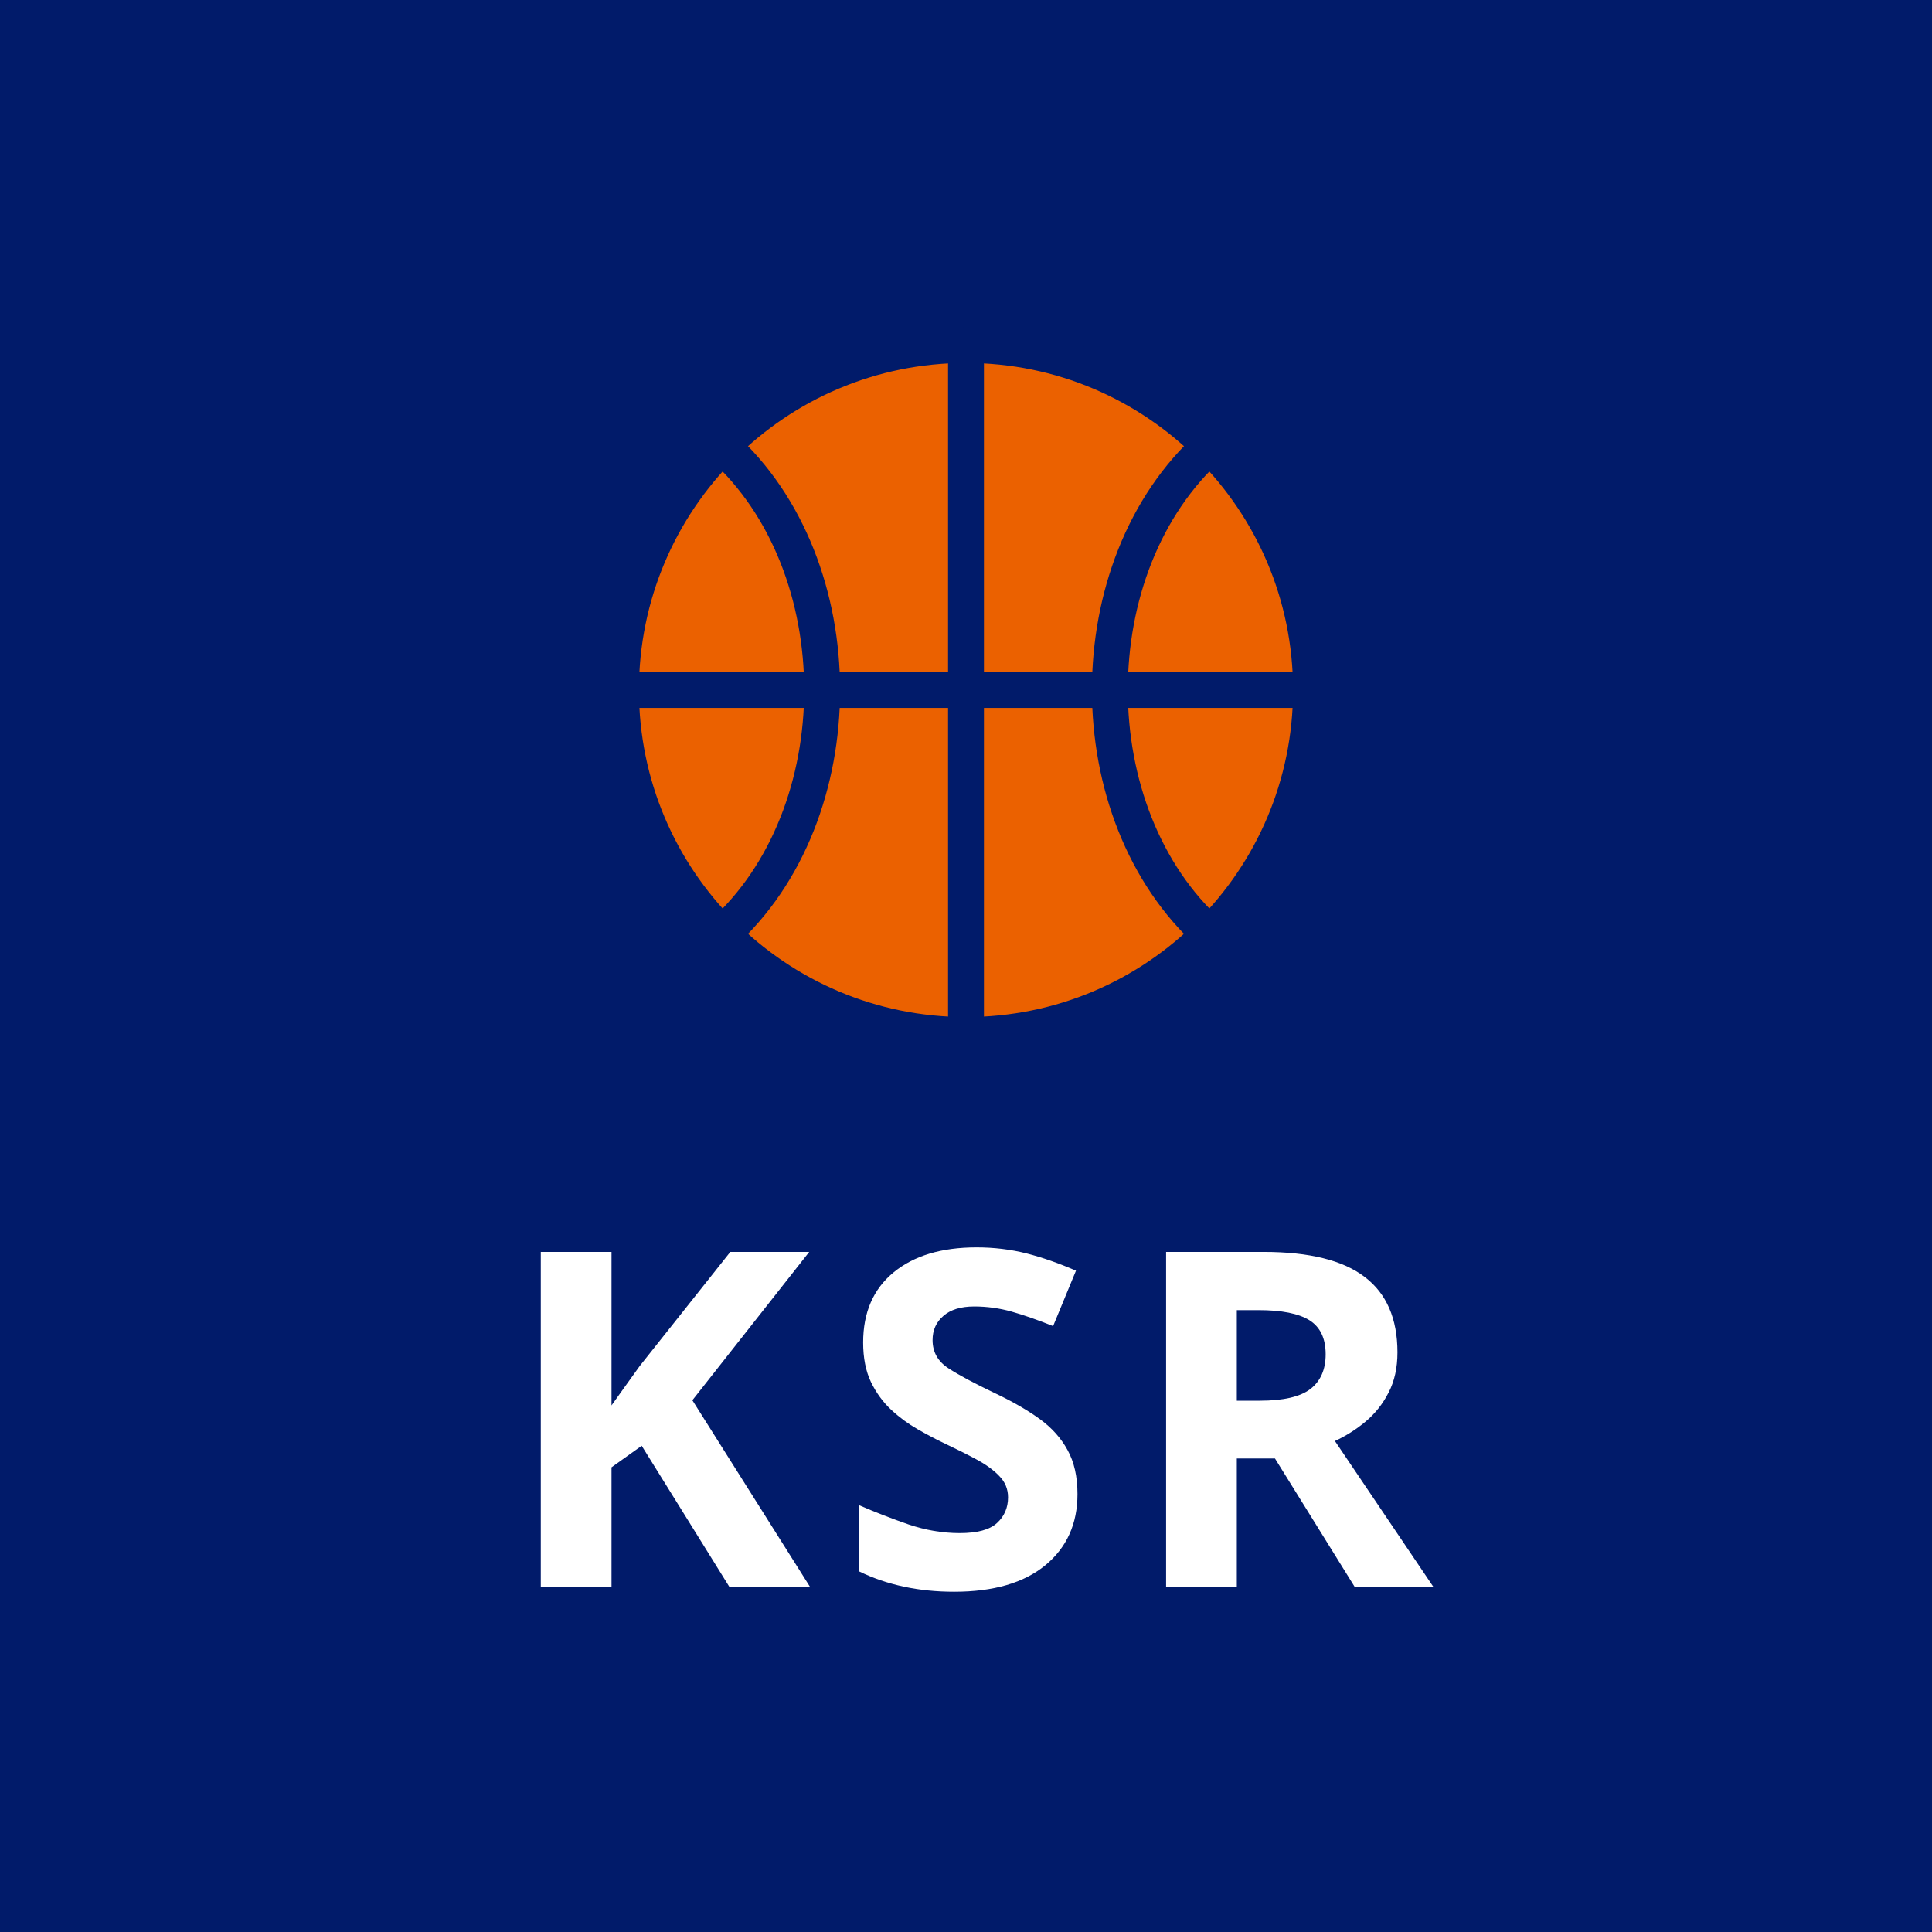
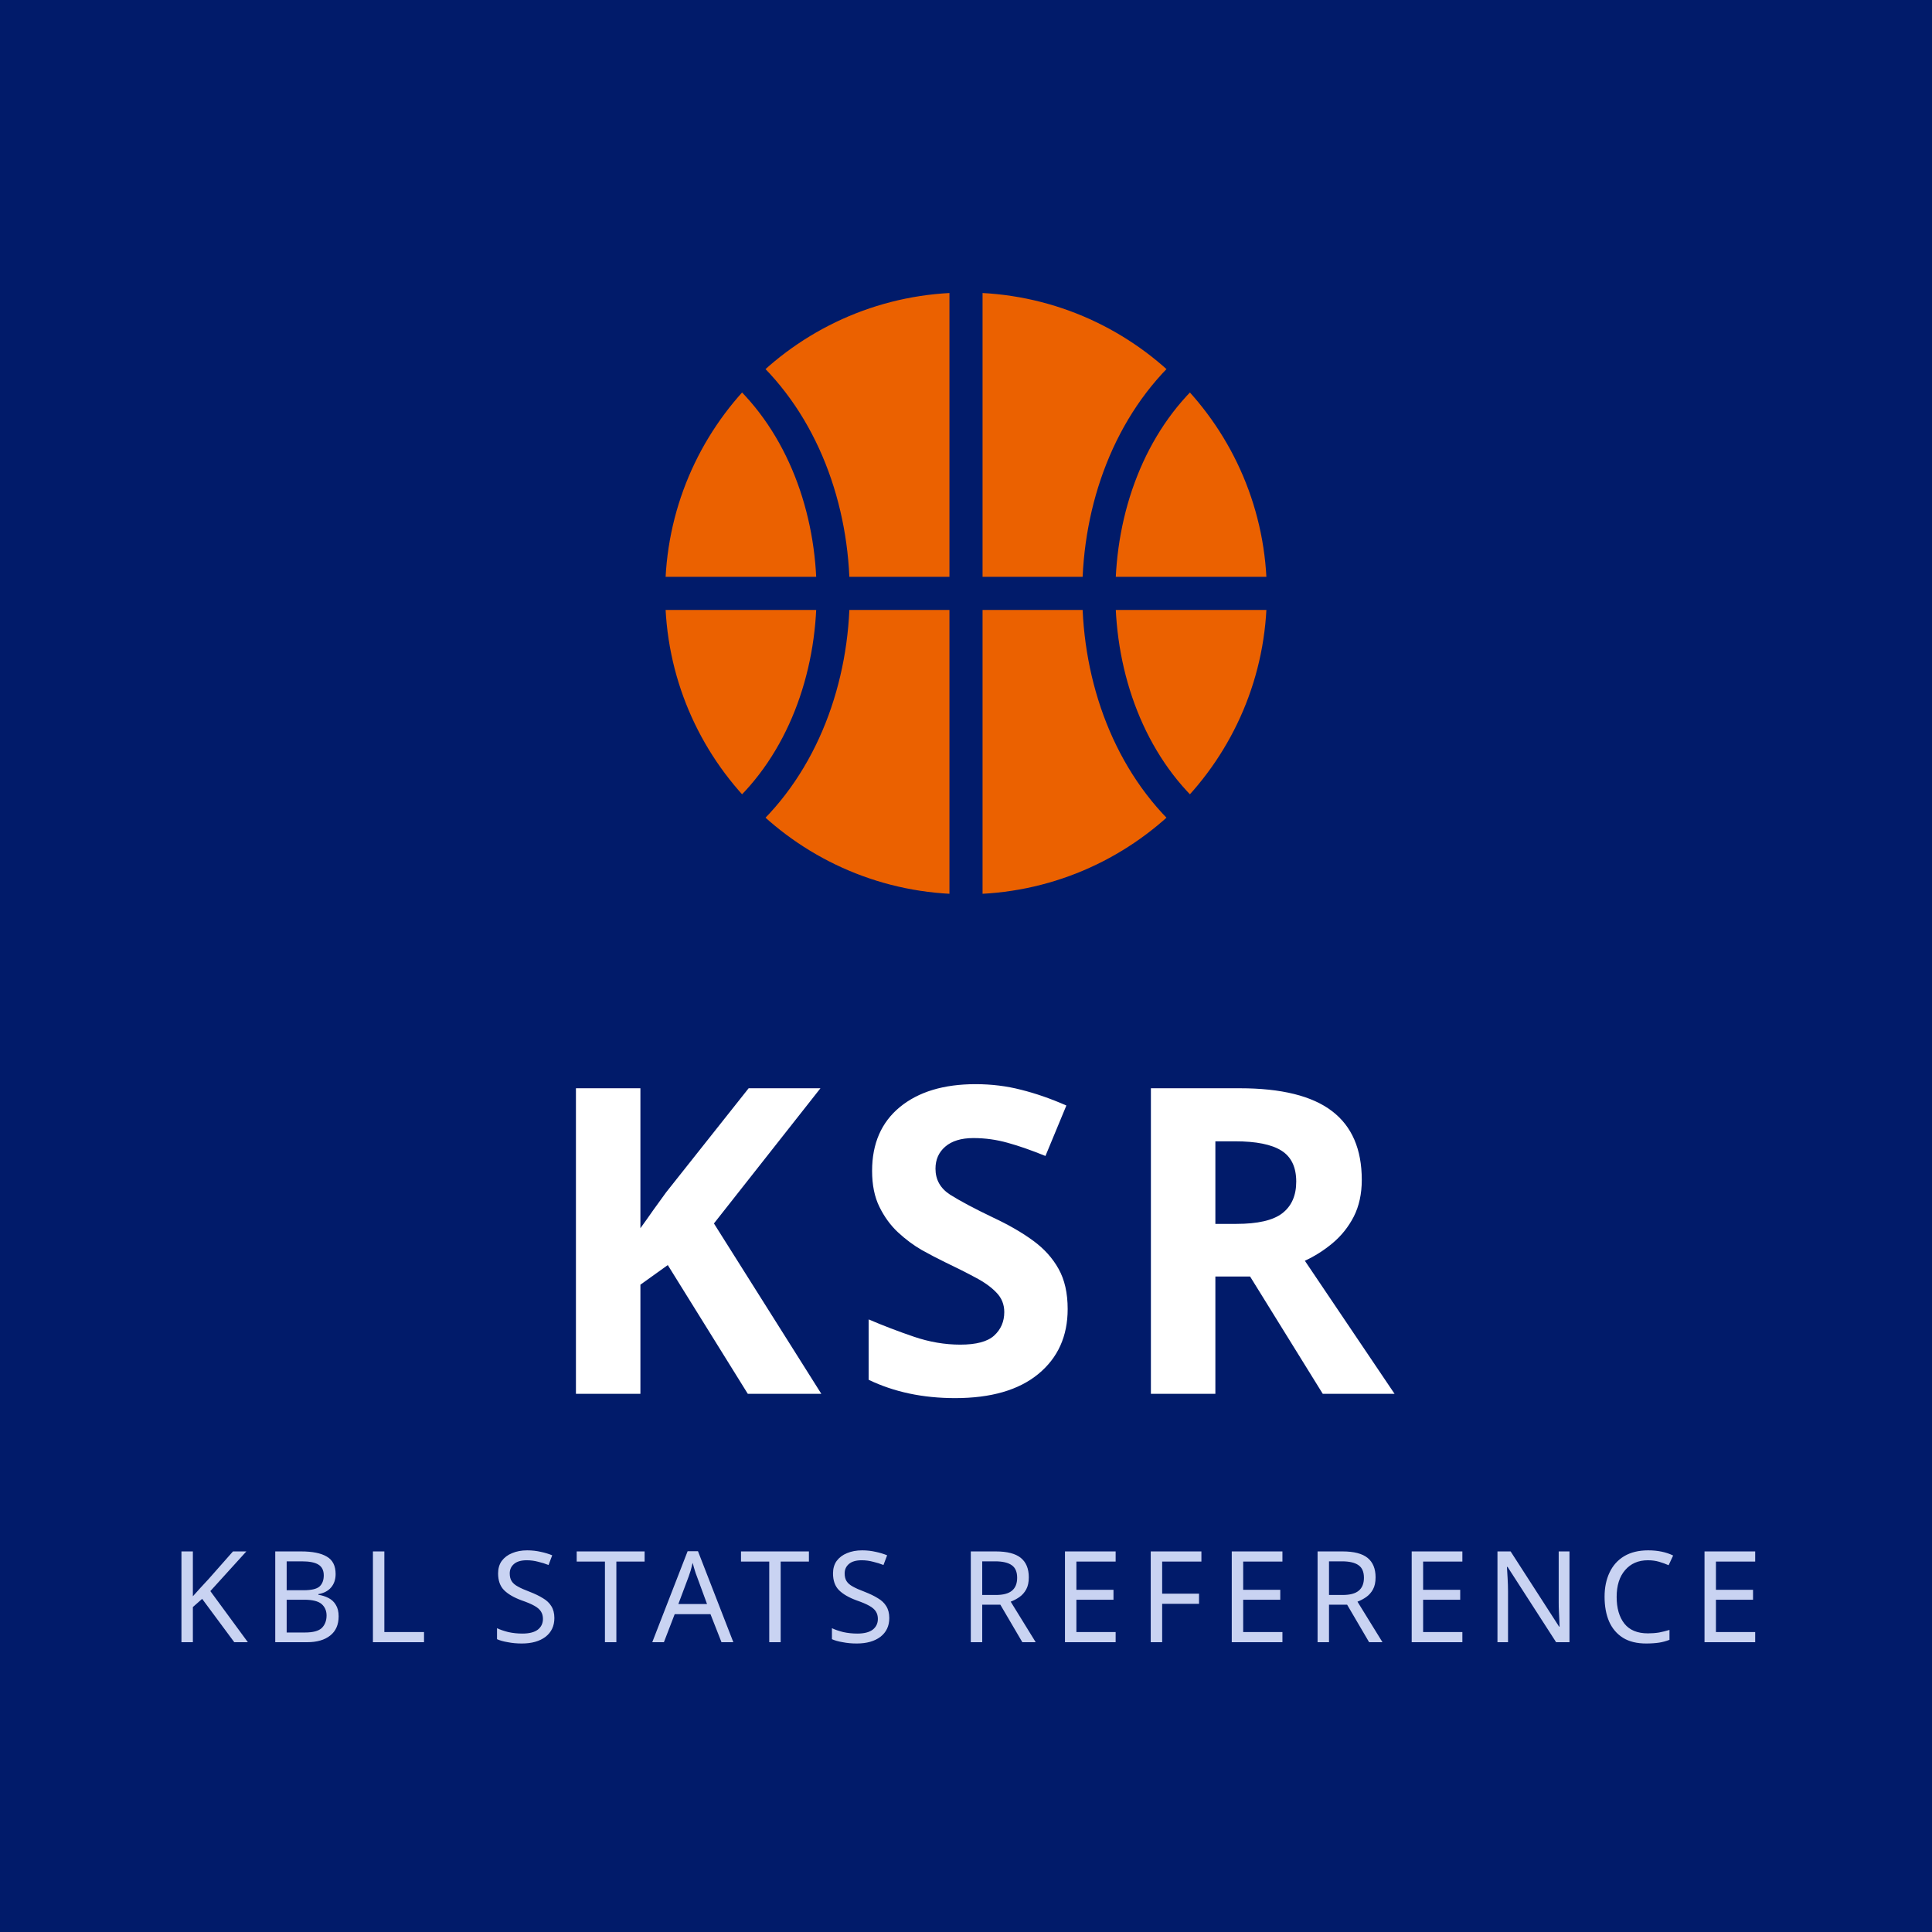
<svg xmlns="http://www.w3.org/2000/svg" width="140" height="140" viewBox="0 0 140 140">
  <rect width="140" height="140" fill="#011B6A" />
-   <g transform="translate(70 50)">
-     <circle r="25" fill="#EB6100" />
-     <g fill="none" stroke="#011B6A" stroke-width="2.6" stroke-linecap="round">
-       <circle r="25" />
-       <line x1="0" y1="-25" x2="0" y2="25" />
-       <line x1="-25" y1="0" x2="25" y2="0" />
-       <path d="M -17.7 -17.7 C -8 -9 -8 9 -17.7 17.7" />
-       <path d="M 17.7 -17.7 C 8 -9 8 9 17.7 17.7" />
+   <g transform="translate(70 43)">
+     <circle r="23" fill="#EB6100" />
+     <g fill="none" stroke="#011B6A" stroke-width="2.4" stroke-linecap="round">
+       <circle r="23" />
+       <line x1="0" y1="-23" x2="0" y2="23" />
+       <line x1="-23" y1="0" x2="23" y2="0" />
+       <path d="M -16.3 -16.3 C -7.4 -8.3 -7.4 8.3 -16.3 16.3" />
+       <path d="M 16.3 -16.3 C 7.4 -8.3 7.4 8.3 16.3 16.3" />
    </g>
  </g>
-   <text x="70" y="115" text-anchor="middle" font-family="Pretendard" font-weight="700" font-size="34" letter-spacing="2" fill="#FFFFFF">KSR</text>
+   <text x="70" y="101" text-anchor="middle" font-family="Pretendard" font-weight="700" font-size="31" letter-spacing="2" fill="#FFFFFF">KSR</text>
+   <text x="70" y="119" text-anchor="middle" font-family="Pretendard" font-weight="400" font-size="9.2" letter-spacing="1.1" fill="#C9D3F2">KBL STATS REFERENCE</text>
</svg>
